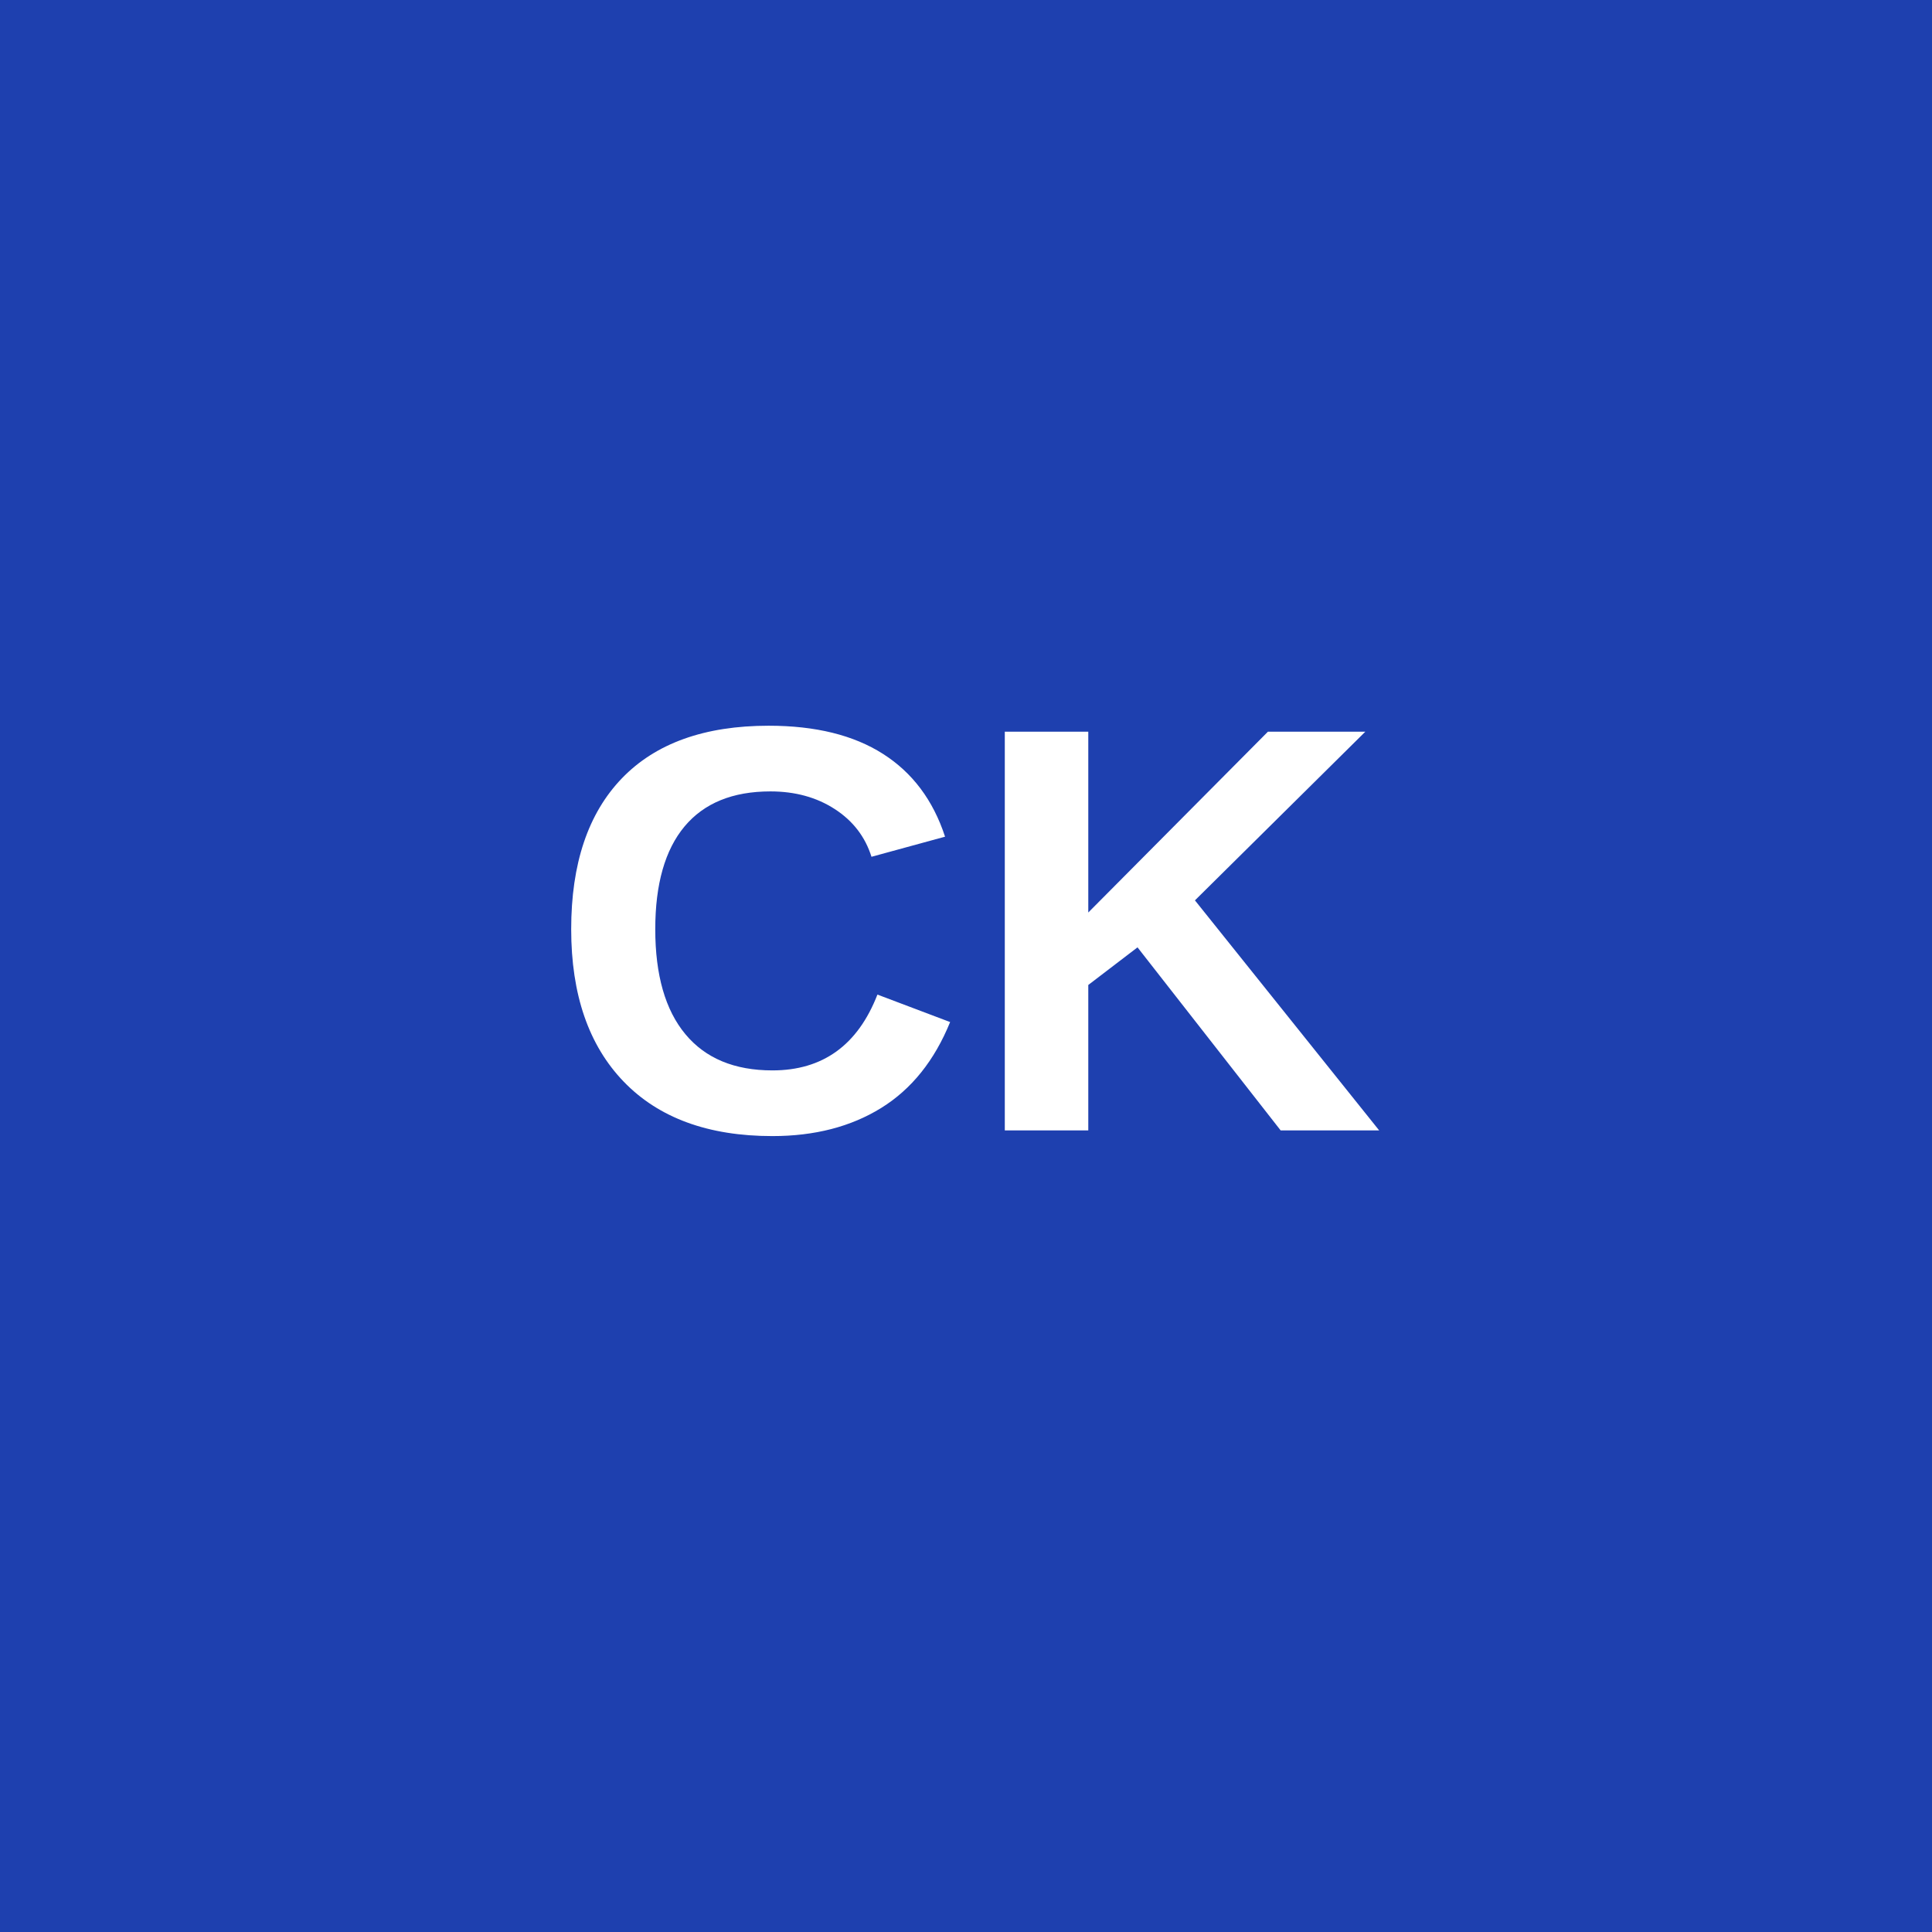
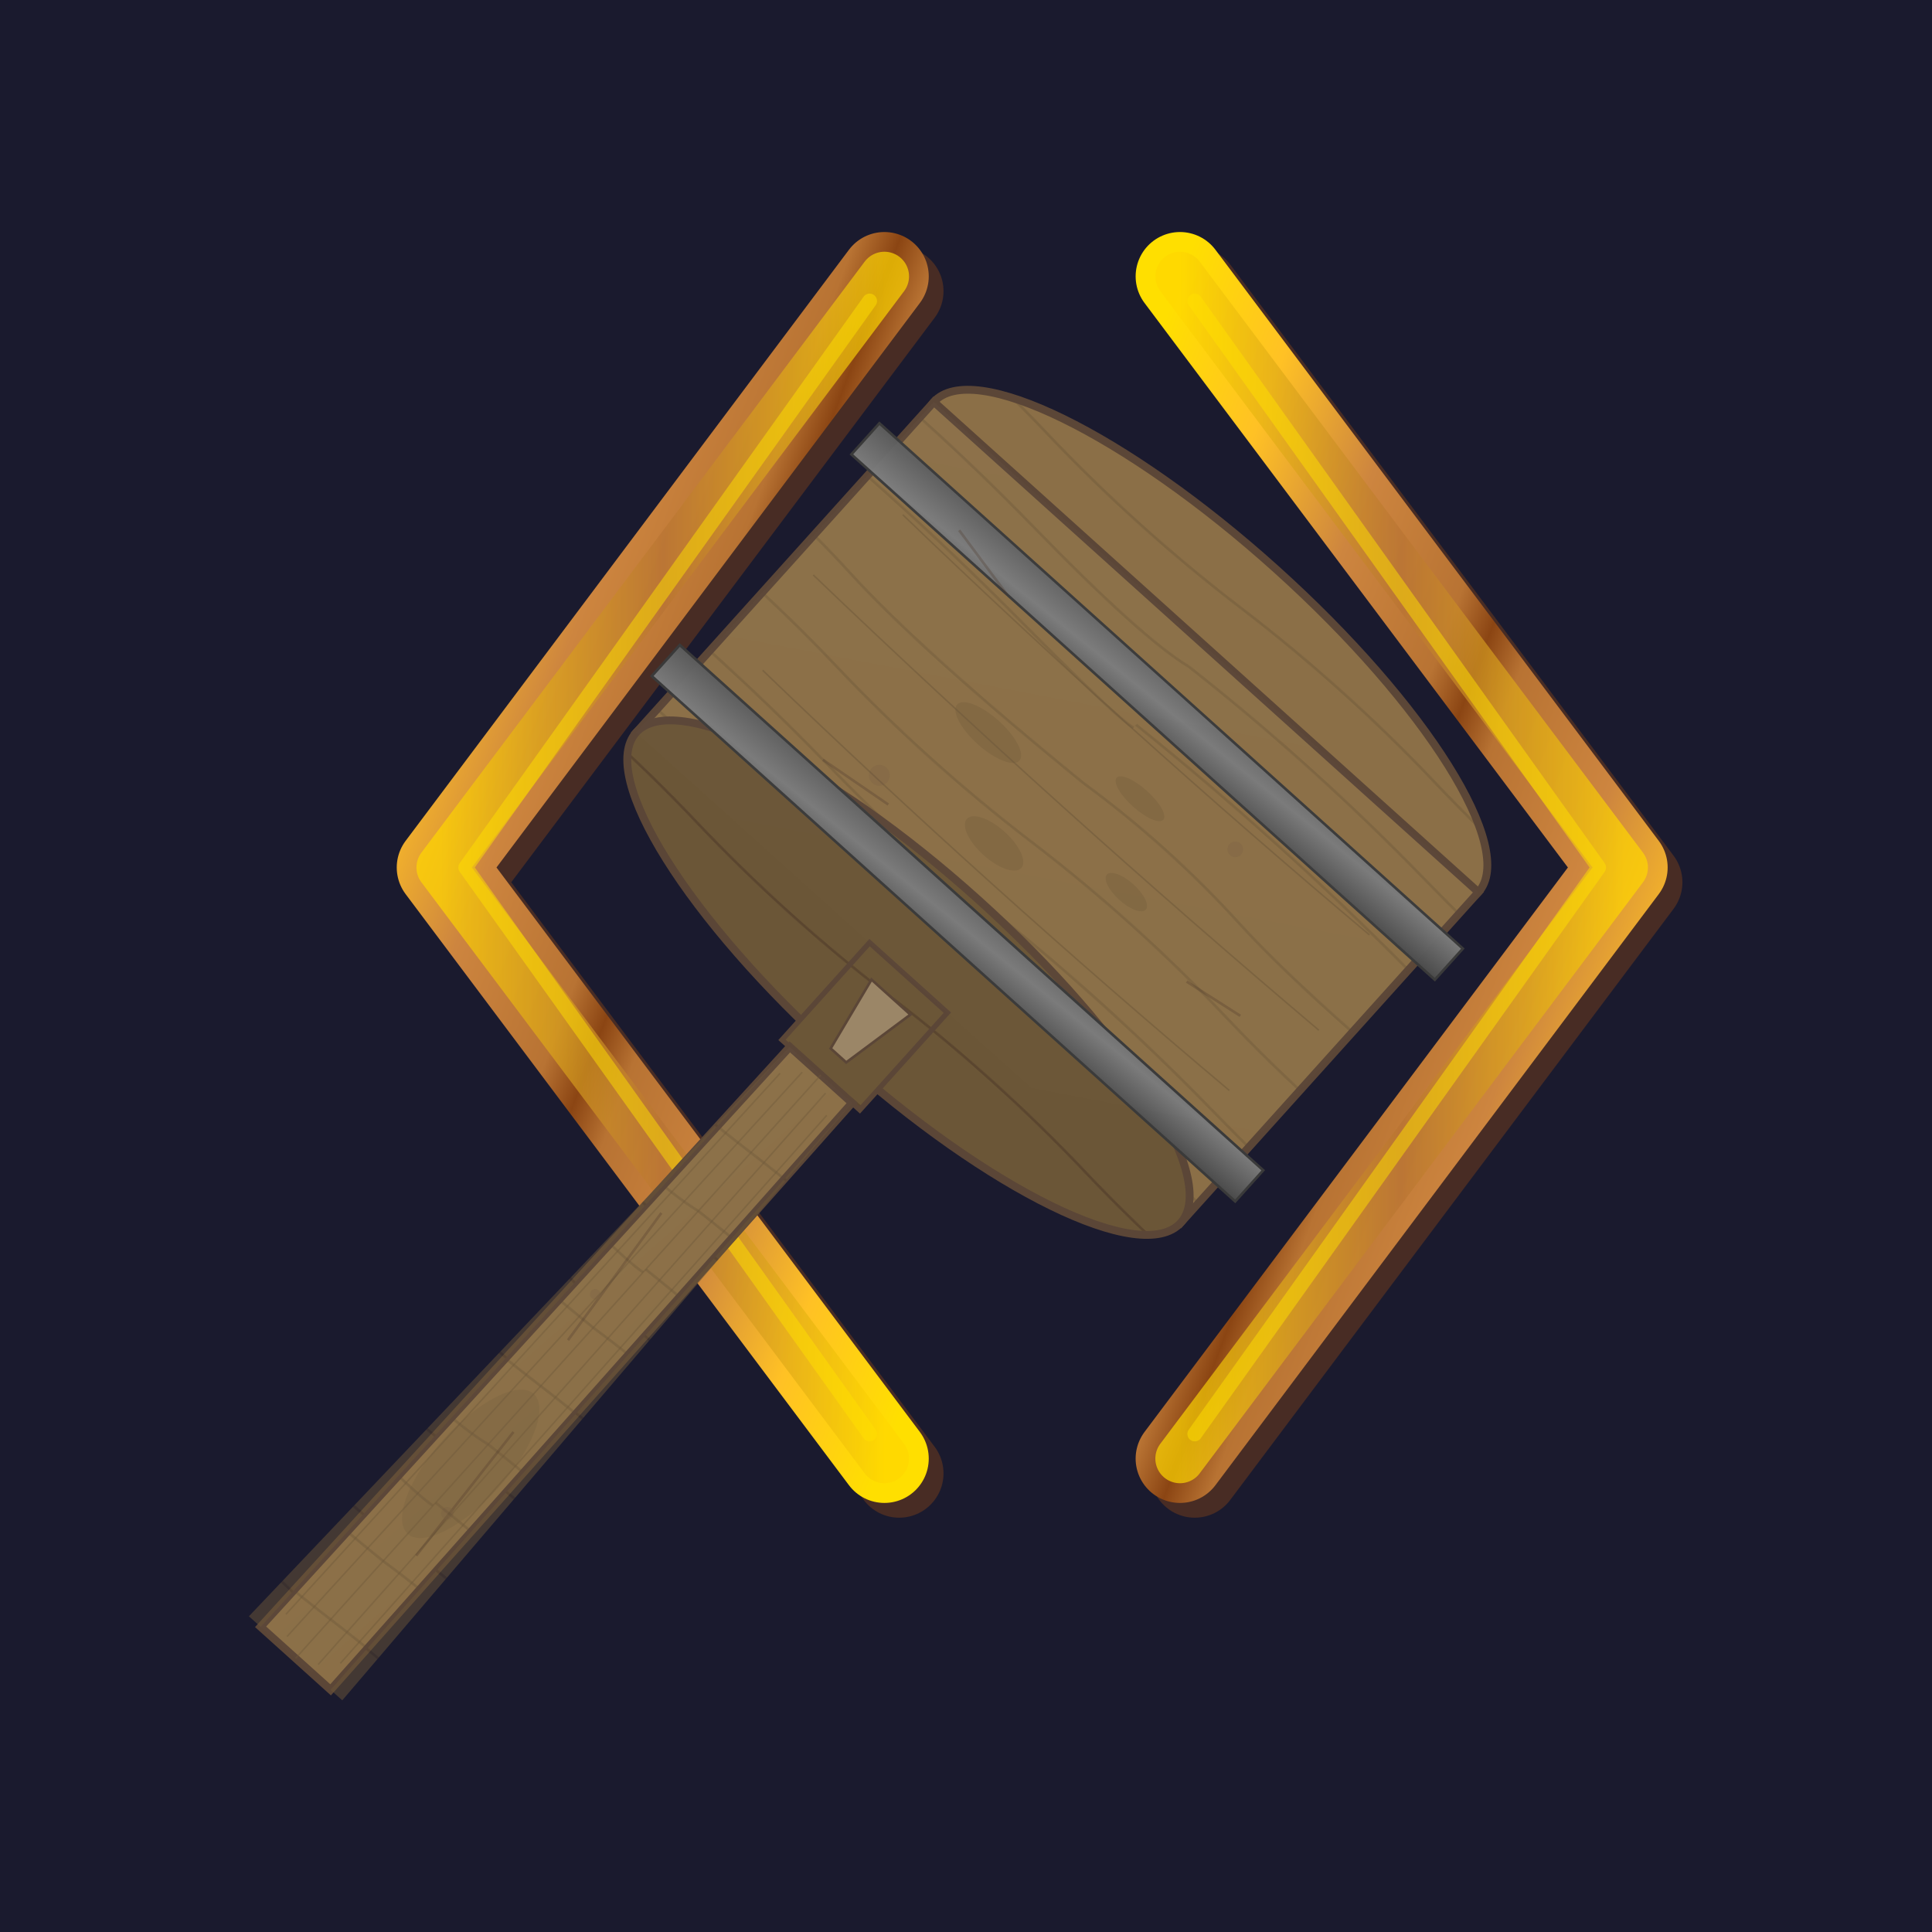
<svg xmlns="http://www.w3.org/2000/svg" width="512" height="512" viewBox="0 0 512 512">
-   <rect width="512" height="512" fill="#1e40af" />
-   <text x="50%" y="50%" font-family="Arial, sans-serif" font-size="153.6" font-weight="bold" fill="white" text-anchor="middle" dominant-baseline="middle">CK</text>
+   <rect width="512" height="512" fill="#1a1a2e" />
+   <svg x="61" y="61" width="390" height="390" viewBox="128.5 152.5 233.5 239" preserveAspectRatio="xMidYMid meet">
+     <defs>
+       <pattern id="oakGrain" x="0" y="0" width="100" height="200" patternUnits="userSpaceOnUse">
+         <rect width="100" height="200" fill="#8B6F47" />
+         <path d="M0,10 Q25,8 50,10 T100,10" stroke="#6B5637" stroke-width="0.5" fill="none" opacity="0.4" />
+         <path d="M0,25 Q30,23 60,25 T100,25" stroke="#6B5637" stroke-width="0.5" fill="none" opacity="0.4" />
+         <path d="M0,40 Q35,38 70,40 T100,40" stroke="#6B5637" stroke-width="0.5" fill="none" opacity="0.4" />
+         <path d="M0,55 Q20,53 40,55 T100,55" stroke="#6B5637" stroke-width="0.5" fill="none" opacity="0.4" />
+         <path d="M0,70 Q25,68 50,70 T100,70" stroke="#6B5637" stroke-width="0.5" fill="none" opacity="0.4" />
+         <path d="M0,85 Q30,83 60,85 T100,85" stroke="#6B5637" stroke-width="0.5" fill="none" opacity="0.4" />
+         <path d="M0,100 Q35,98 70,100 T100,100" stroke="#6B5637" stroke-width="0.5" fill="none" opacity="0.4" />
+         <path d="M0,115 Q20,113 40,115 T100,115" stroke="#6B5637" stroke-width="0.5" fill="none" opacity="0.4" />
+         <path d="M0,130 Q25,128 50,130 T100,130" stroke="#6B5637" stroke-width="0.5" fill="none" opacity="0.4" />
+         <path d="M0,145 Q30,143 60,145 T100,145" stroke="#6B5637" stroke-width="0.5" fill="none" opacity="0.4" />
+         <path d="M0,160 Q35,158 70,160 T100,160" stroke="#6B5637" stroke-width="0.5" fill="none" opacity="0.4" />
+         <path d="M0,175 Q20,173 40,175 T100,175" stroke="#6B5637" stroke-width="0.5" fill="none" opacity="0.4" />
+         <path d="M0,190 Q25,188 50,190 T100,190" stroke="#6B5637" stroke-width="0.5" fill="none" opacity="0.4" />
+       </pattern>
+       <pattern id="oakGrainDark" x="0" y="0" width="100" height="200" patternUnits="userSpaceOnUse">
+         <rect width="100" height="200" fill="#6B5637" />
+         <path d="M0,10 Q25,8 50,10 T100,10" stroke="#4B3627" stroke-width="0.5" fill="none" opacity="0.5" />
+         <path d="M0,30 Q30,28 60,30 T100,30" stroke="#4B3627" stroke-width="0.5" fill="none" opacity="0.5" />
+         <path d="M0,50 Q35,48 70,50 T100,50" stroke="#4B3627" stroke-width="0.5" fill="none" opacity="0.5" />
+         <path d="M0,70 Q20,68 40,70 T100,70" stroke="#4B3627" stroke-width="0.5" fill="none" opacity="0.5" />
+         <path d="M0,90 Q25,88 50,90 T100,90" stroke="#4B3627" stroke-width="0.5" fill="none" opacity="0.5" />
+         <path d="M0,110 Q30,108 60,110 T100,110" stroke="#4B3627" stroke-width="0.5" fill="none" opacity="0.5" />
+         <path d="M0,130 Q35,128 70,130 T100,130" stroke="#4B3627" stroke-width="0.5" fill="none" opacity="0.5" />
+         <path d="M0,150 Q20,148 40,150 T100,150" stroke="#4B3627" stroke-width="0.5" fill="none" opacity="0.5" />
+         <path d="M0,170 Q25,168 50,170 T100,170" stroke="#4B3627" stroke-width="0.5" fill="none" opacity="0.5" />
+         <path d="M0,190 Q30,188 60,190 T100,190" stroke="#4B3627" stroke-width="0.5" fill="none" opacity="0.5" />
+       </pattern>
+       <linearGradient id="ironGradient" x1="0%" y1="0%" x2="100%" y2="100%">
+         <stop offset="0%" style="stop-color:#5A5A5A;stop-opacity:1" />
+         <stop offset="50%" style="stop-color:#7A7A7A;stop-opacity:1" />
+         <stop offset="100%" style="stop-color:#4A4A4A;stop-opacity:1" />
+       </linearGradient>
+       <linearGradient id="oilSheen" x1="0%" y1="0%" x2="100%" y2="100%">
+         <stop offset="0%" style="stop-color:#FFFFFF;stop-opacity:0.1" />
+         <stop offset="50%" style="stop-color:#FFFFFF;stop-opacity:0.05" />
+         <stop offset="100%" style="stop-color:#FFFFFF;stop-opacity:0" />
+       </linearGradient>
+       <linearGradient id="metalGradient" x1="0%" y1="0%" x2="100%" y2="100%">
+         <stop offset="0%" style="stop-color:#FFDF00;stop-opacity:1" />
+         <stop offset="15%" style="stop-color:#FFC125;stop-opacity:1" />
+         <stop offset="30%" style="stop-color:#CD853F;stop-opacity:1" />
+         <stop offset="45%" style="stop-color:#B87333;stop-opacity:1" />
+         <stop offset="50%" style="stop-color:#8B4513;stop-opacity:1" />
+         <stop offset="55%" style="stop-color:#B87333;stop-opacity:1" />
+         <stop offset="70%" style="stop-color:#CD853F;stop-opacity:1" />
+         <stop offset="85%" style="stop-color:#FFC125;stop-opacity:1" />
+         <stop offset="100%" style="stop-color:#FFDF00;stop-opacity:1" />
+       </linearGradient>
+       <linearGradient id="bracketGradient" x1="0%" y1="0%" x2="100%" y2="0%">
+         <stop offset="0%" style="stop-color:#FFD700;stop-opacity:1" />
+         <stop offset="50%" style="stop-color:#B87333;stop-opacity:1" />
+         <stop offset="100%" style="stop-color:#FFD700;stop-opacity:1" />
+       </linearGradient>
+     </defs>
+     <g transform="translate(256, 256) scale(0.8)">
+       <g transform="translate(-75, 0)">
+         <path d="M 45 -120 L -45 0 L 45 120" stroke="#8B4513" stroke-width="18" fill="none" stroke-linecap="round" stroke-linejoin="round" opacity="0.4" transform="translate(3, 3)" />
+         <path d="M 45 -120 L -45 0 L 45 120" stroke="url(#metalGradient)" stroke-width="18" fill="none" stroke-linecap="round" stroke-linejoin="round" />
+         <path d="M 45 -120 L -45 0 L 45 120" stroke="url(#bracketGradient)" stroke-width="10" fill="none" stroke-linecap="round" stroke-linejoin="round" opacity="0.7" />
+         <path d="M 42 -115 L -40 0 L 42 115" stroke="#FFDF00" stroke-width="3" fill="none" stroke-linecap="round" stroke-linejoin="round" opacity="0.5" />
+       </g>
+       <g transform="translate(75, 0)">
+         <path d="M -45 -120 L 45 0 L -45 120" stroke="#8B4513" stroke-width="18" fill="none" stroke-linecap="round" stroke-linejoin="round" opacity="0.4" transform="translate(3, 3)" />
+         <path d="M -45 -120 L 45 0 L -45 120" stroke="url(#metalGradient)" stroke-width="18" fill="none" stroke-linecap="round" stroke-linejoin="round" />
+         <path d="M -45 -120 L 45 0 L -45 120" stroke="url(#bracketGradient)" stroke-width="10" fill="none" stroke-linecap="round" stroke-linejoin="round" opacity="0.7" />
+         <path d="M -42 -115 L 40 0 L -42 115" stroke="#FFDF00" stroke-width="3" fill="none" stroke-linecap="round" stroke-linejoin="round" opacity="0.5" />
+       </g>
+     </g>
+     <g transform="translate(216, 296) rotate(42) scale(0.85)">
+       <g id="malletHead">
+         <ellipse cx="0" cy="-120" rx="70" ry="20" fill="url(#oakGrain)" stroke="#5B4637" stroke-width="1.5" />
+         <rect x="-70" y="-120" width="140" height="85" fill="url(#oakGrain)" stroke="#5B4637" stroke-width="1.5" />
+         <ellipse cx="0" cy="-35" rx="70" ry="20" fill="url(#oakGrainDark)" stroke="#5B4637" stroke-width="1.5" />
+         <rect x="-75" y="-110" width="150" height="8" fill="url(#ironGradient)" stroke="#3A3A3A" stroke-width="0.5" />
+         <rect x="-75" y="-53" width="150" height="8" fill="url(#ironGradient)" stroke="#3A3A3A" stroke-width="0.5" />
+         <ellipse cx="-20" cy="-80" rx="8" ry="3" fill="#6B5637" opacity="0.3" />
+         <ellipse cx="10" cy="-90" rx="6" ry="2" fill="#6B5637" opacity="0.3" />
+         <ellipse cx="-5" cy="-65" rx="7" ry="3" fill="#6B5637" opacity="0.3" />
+         <ellipse cx="20" cy="-75" rx="5" ry="2" fill="#6B5637" opacity="0.3" />
+         <path d="M-60,-100 Q0,-98 60,-100" stroke="#6B5637" stroke-width="0.3" fill="none" opacity="0.5" />
+         <path d="M-65,-80 Q0,-78 65,-80" stroke="#6B5637" stroke-width="0.3" fill="none" opacity="0.5" />
+         <path d="M-60,-60 Q0,-58 60,-60" stroke="#6B5637" stroke-width="0.3" fill="none" opacity="0.5" />
+       </g>
+       <g id="handle">
+         <rect x="-10" y="-35" width="20" height="25" fill="url(#oakGrainDark)" stroke="#5B4637" stroke-width="1" />
+         <path d="M-8,-10 L-9,140 L9,140 L8,-10 Z" fill="url(#oakGrain)" stroke="#5B4637" stroke-width="1.5" />
+         <path d="M-8,-10 Q-10,65 -12,140 L-9,140 Z" fill="url(#oakGrainDark)" opacity="0.5" />
+         <path d="M8,-10 Q10,65 12,140 L9,140 Z" fill="url(#oakGrainDark)" opacity="0.5" />
+         <ellipse cx="0" cy="90" rx="7" ry="18" fill="#6B5637" opacity="0.2" />
+         <line x1="-6" y1="-5" x2="-7" y2="135" stroke="#6B5637" stroke-width="0.3" opacity="0.4" />
+         <line x1="-3" y1="-8" x2="-4" y2="138" stroke="#6B5637" stroke-width="0.3" opacity="0.4" />
+         <line x1="0" y1="-10" x2="0" y2="140" stroke="#6B5637" stroke-width="0.3" opacity="0.4" />
+         <line x1="3" y1="-8" x2="4" y2="138" stroke="#6B5637" stroke-width="0.3" opacity="0.4" />
+         <line x1="6" y1="-5" x2="7" y2="135" stroke="#6B5637" stroke-width="0.3" opacity="0.4" />
+         <path d="M-5,-30 L-2,-15 L2,-15 L5,-30 Z" fill="#9B8667" stroke="#5B4637" stroke-width="0.5" />
+       </g>
+       <g id="aging" opacity="0.3">
+         <line x1="-50" y1="-105" x2="-35" y2="-102" stroke="#4B3627" stroke-width="0.5" />
+         <line x1="40" y1="-70" x2="52" y2="-72" stroke="#4B3627" stroke-width="0.5" />
+         <line x1="-40" y1="-55" x2="-25" y2="-57" stroke="#4B3627" stroke-width="0.5" />
+         <line x1="-5" y1="30" x2="-2" y2="60" stroke="#4B3627" stroke-width="0.5" />
+         <line x1="2" y1="80" x2="4" y2="110" stroke="#4B3627" stroke-width="0.5" />
+         <circle cx="-30" cy="-60" r="2" fill="#5B4637" opacity="0.4" />
+         <circle cx="30" cy="-95" r="1.5" fill="#5B4637" opacity="0.4" />
+         <circle cx="-4" cy="50" r="1" fill="#5B4637" opacity="0.4" />
+         <circle cx="3" cy="100" r="1.2" fill="#5B4637" opacity="0.4" />
+       </g>
+       <g id="sheen" opacity="0.15">
+         <rect x="-70" y="-120" width="140" height="85" fill="url(#oilSheen)" />
+         <path d="M-8,-10 L-9,140 L9,140 L8,-10 Z" fill="url(#oilSheen)" />
+       </g>
+     </g>
+   </svg>
</svg>
